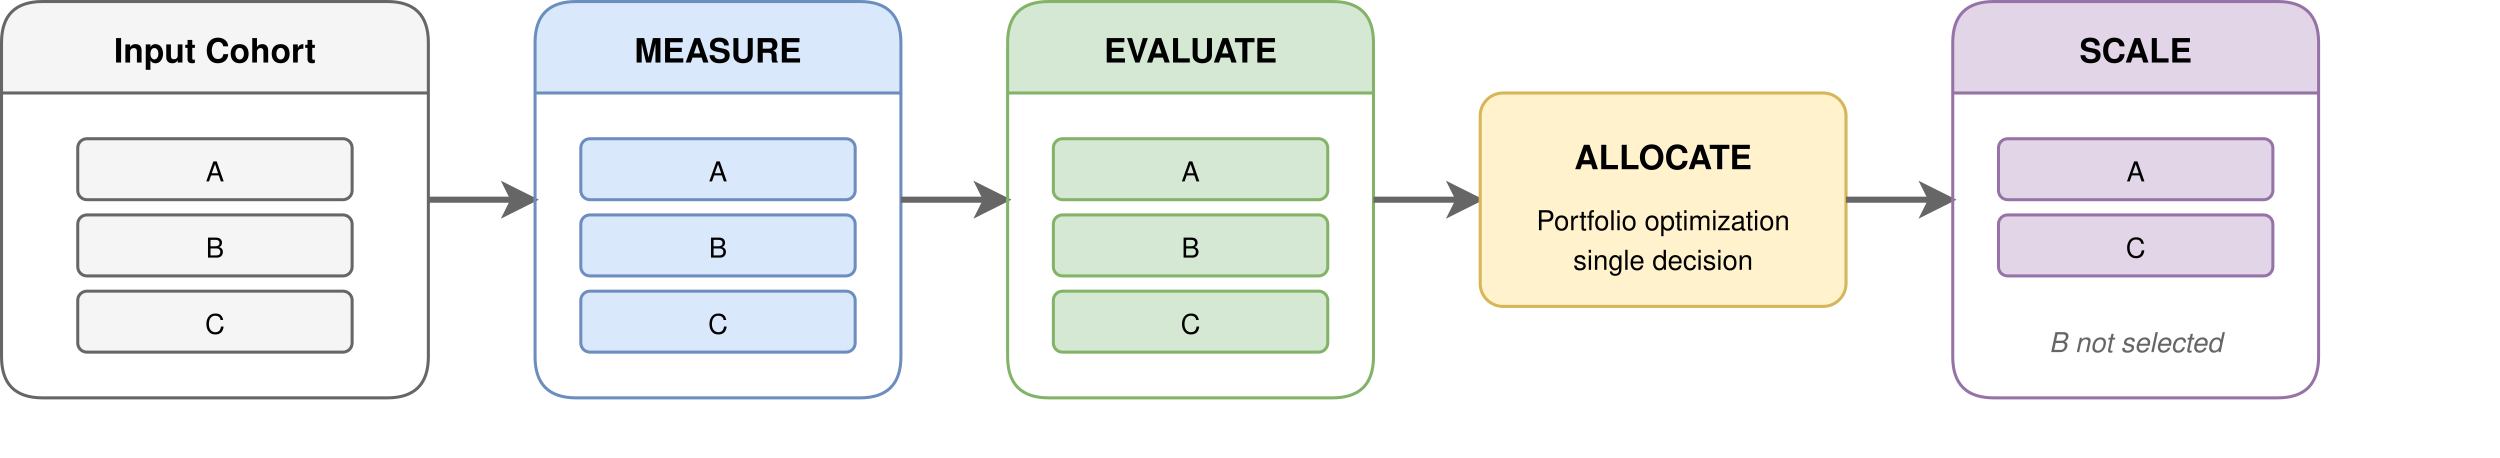
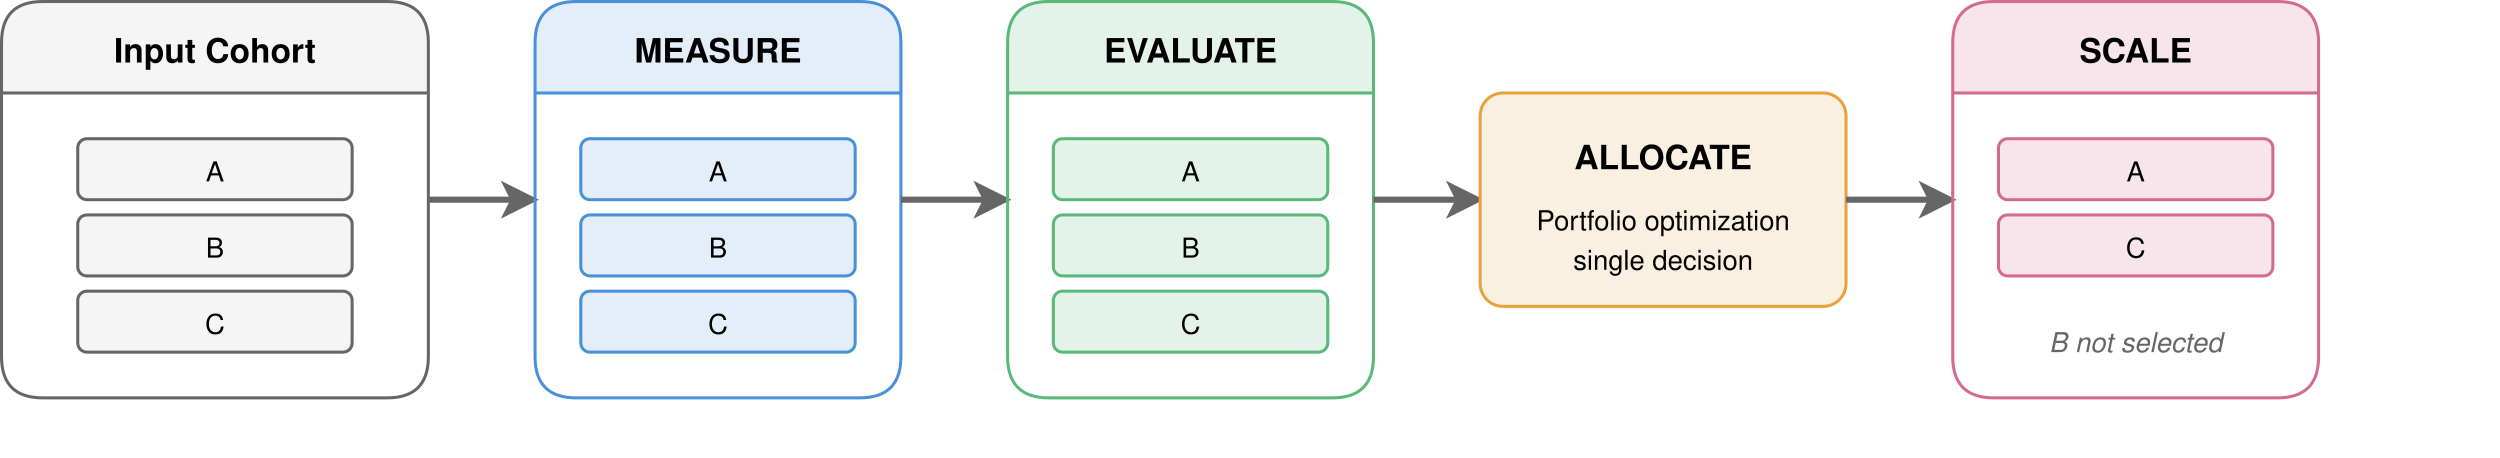
<svg xmlns="http://www.w3.org/2000/svg" style="background: transparent; background-color: transparent; color-scheme: light dark;" version="1.1" width="820px" height="150px" viewBox="-0.5 -0.5 820 150">
  <defs />
  <g>
    <g data-cell-id="input-group">
      <path d="M 140 30 L 140 13.5 Q 140 0 126.5 0 L 13.5 0 Q 0 0 0 13.5 L 0 30" fill="#f5f5f5" stroke="#666666" stroke-miterlimit="10" style="fill: light-dark(rgb(245, 245, 245), rgb(40, 40, 40)); stroke: light-dark(rgb(102, 102, 102), rgb(149, 149, 149));" />
      <path d="M 0 30 L 0 116.5 Q 0 130 13.5 130 L 126.5 130 Q 140 130 140 116.5 L 140 30" fill="none" stroke="#666666" stroke-miterlimit="10" style="stroke: light-dark(rgb(102, 102, 102), rgb(149, 149, 149));" />
      <path d="M 0 30 L 140 30" fill="none" stroke="#666666" stroke-miterlimit="10" style="stroke: light-dark(rgb(102, 102, 102), rgb(149, 149, 149));" />
      <text x="70" y="20" fill="#000000" font-family="Helvetica" font-weight="bold" text-anchor="middle" font-size="11px" style="fill: light-dark(rgb(0, 0, 0), rgb(255, 255, 255));">Input Cohort</text>
      <rect x="25" y="45" width="90" height="20" rx="3" ry="3" fill="#f5f5f5" stroke="#666666" style="fill: light-dark(rgb(245, 245, 245), rgb(50, 50, 50)); stroke: light-dark(rgb(102, 102, 102), rgb(149, 149, 149));" />
      <text x="70" y="59" fill="#000000" font-family="Helvetica" text-anchor="middle" font-size="9px" style="fill: light-dark(rgb(0, 0, 0), rgb(255, 255, 255));">A</text>
      <rect x="25" y="70" width="90" height="20" rx="3" ry="3" fill="#f5f5f5" stroke="#666666" style="fill: light-dark(rgb(245, 245, 245), rgb(50, 50, 50)); stroke: light-dark(rgb(102, 102, 102), rgb(149, 149, 149));" />
      <text x="70" y="84" fill="#000000" font-family="Helvetica" text-anchor="middle" font-size="9px" style="fill: light-dark(rgb(0, 0, 0), rgb(255, 255, 255));">B</text>
      <rect x="25" y="95" width="90" height="20" rx="3" ry="3" fill="#f5f5f5" stroke="#666666" style="fill: light-dark(rgb(245, 245, 245), rgb(50, 50, 50)); stroke: light-dark(rgb(102, 102, 102), rgb(149, 149, 149));" />
      <text x="70" y="109" fill="#000000" font-family="Helvetica" text-anchor="middle" font-size="9px" style="fill: light-dark(rgb(0, 0, 0), rgb(255, 255, 255));">C</text>
    </g>
    <g>
      <path d="M 140 65 L 168 65" fill="none" stroke="#666666" stroke-width="2" style="stroke: light-dark(rgb(102, 102, 102), rgb(149, 149, 149));" />
      <path d="M 174 65 L 166 69 L 168 65 L 166 61 Z" fill="#666666" stroke="#666666" stroke-width="2" style="fill: light-dark(rgb(102, 102, 102), rgb(149, 149, 149)); stroke: light-dark(rgb(102, 102, 102), rgb(149, 149, 149));" />
    </g>
    <g data-cell-id="measure-group">
-       <path d="M 295 30 L 295 13.5 Q 295 0 281.5 0 L 188.5 0 Q 175 0 175 13.5 L 175 30" fill="#dae8fc" stroke="#6c8ebf" stroke-miterlimit="10" style="fill: light-dark(rgb(218, 232, 252), rgb(29, 41, 59)); stroke: light-dark(rgb(108, 142, 191), rgb(92, 121, 163));" />
-       <path d="M 175 30 L 175 116.5 Q 175 130 188.5 130 L 281.5 130 Q 295 130 295 116.5 L 295 30" fill="none" stroke="#6c8ebf" stroke-miterlimit="10" style="stroke: light-dark(rgb(108, 142, 191), rgb(92, 121, 163));" />
-       <path d="M 175 30 L 295 30" fill="none" stroke="#6c8ebf" stroke-miterlimit="10" style="stroke: light-dark(rgb(108, 142, 191), rgb(92, 121, 163));" />
+       <path d="M 295 30 L 295 13.5 Q 295 0 281.5 0 L 188.5 0 Q 175 0 175 13.5 L 175 30" fill="#e3eef9" stroke="#4a90d9" stroke-miterlimit="10" style="fill: light-dark(rgb(227, 238, 249), rgb(29, 41, 59)); stroke: light-dark(rgb(74, 144, 217), rgb(55, 108, 170));" />
+       <path d="M 175 30 L 175 116.5 Q 175 130 188.5 130 L 281.5 130 Q 295 130 295 116.5 L 295 30" fill="none" stroke="#4a90d9" stroke-miterlimit="10" style="stroke: light-dark(rgb(74, 144, 217), rgb(55, 108, 170));" />
+       <path d="M 175 30 L 295 30" fill="none" stroke="#4a90d9" stroke-miterlimit="10" style="stroke: light-dark(rgb(74, 144, 217), rgb(55, 108, 170));" />
      <text x="235" y="20" fill="#000000" font-family="Helvetica" font-weight="bold" text-anchor="middle" font-size="11px" style="fill: light-dark(rgb(0, 0, 0), rgb(255, 255, 255));">MEASURE</text>
-       <rect x="190" y="45" width="90" height="20" rx="3" ry="3" fill="#dae8fc" stroke="#6c8ebf" style="fill: light-dark(rgb(218, 232, 252), rgb(29, 41, 59)); stroke: light-dark(rgb(108, 142, 191), rgb(92, 121, 163));" />
+       <rect x="190" y="45" width="90" height="20" rx="3" ry="3" fill="#e3eef9" stroke="#4a90d9" style="fill: light-dark(rgb(227, 238, 249), rgb(29, 41, 59)); stroke: light-dark(rgb(74, 144, 217), rgb(55, 108, 170));" />
      <text x="235" y="59" fill="#000000" font-family="Helvetica" text-anchor="middle" font-size="9px" style="fill: light-dark(rgb(0, 0, 0), rgb(255, 255, 255));">A</text>
-       <rect x="190" y="70" width="90" height="20" rx="3" ry="3" fill="#dae8fc" stroke="#6c8ebf" style="fill: light-dark(rgb(218, 232, 252), rgb(29, 41, 59)); stroke: light-dark(rgb(108, 142, 191), rgb(92, 121, 163));" />
+       <rect x="190" y="70" width="90" height="20" rx="3" ry="3" fill="#e3eef9" stroke="#4a90d9" style="fill: light-dark(rgb(227, 238, 249), rgb(29, 41, 59)); stroke: light-dark(rgb(74, 144, 217), rgb(55, 108, 170));" />
      <text x="235" y="84" fill="#000000" font-family="Helvetica" text-anchor="middle" font-size="9px" style="fill: light-dark(rgb(0, 0, 0), rgb(255, 255, 255));">B</text>
-       <rect x="190" y="95" width="90" height="20" rx="3" ry="3" fill="#dae8fc" stroke="#6c8ebf" style="fill: light-dark(rgb(218, 232, 252), rgb(29, 41, 59)); stroke: light-dark(rgb(108, 142, 191), rgb(92, 121, 163));" />
+       <rect x="190" y="95" width="90" height="20" rx="3" ry="3" fill="#e3eef9" stroke="#4a90d9" style="fill: light-dark(rgb(227, 238, 249), rgb(29, 41, 59)); stroke: light-dark(rgb(74, 144, 217), rgb(55, 108, 170));" />
      <text x="235" y="109" fill="#000000" font-family="Helvetica" text-anchor="middle" font-size="9px" style="fill: light-dark(rgb(0, 0, 0), rgb(255, 255, 255));">C</text>
    </g>
    <g>
      <path d="M 295 65 L 323 65" fill="none" stroke="#666666" stroke-width="2" style="stroke: light-dark(rgb(102, 102, 102), rgb(149, 149, 149));" />
      <path d="M 329 65 L 321 69 L 323 65 L 321 61 Z" fill="#666666" stroke="#666666" stroke-width="2" style="fill: light-dark(rgb(102, 102, 102), rgb(149, 149, 149)); stroke: light-dark(rgb(102, 102, 102), rgb(149, 149, 149));" />
    </g>
    <g data-cell-id="evaluate-group">
-       <path d="M 450 30 L 450 13.5 Q 450 0 436.5 0 L 343.5 0 Q 330 0 330 13.5 L 330 30" fill="#d5e8d4" stroke="#82b366" stroke-miterlimit="10" style="fill: light-dark(rgb(213, 232, 212), rgb(31, 47, 30)); stroke: light-dark(rgb(130, 179, 102), rgb(68, 110, 44));" />
-       <path d="M 330 30 L 330 116.5 Q 330 130 343.5 130 L 436.5 130 Q 450 130 450 116.5 L 450 30" fill="none" stroke="#82b366" stroke-miterlimit="10" style="stroke: light-dark(rgb(130, 179, 102), rgb(68, 110, 44));" />
-       <path d="M 330 30 L 450 30" fill="none" stroke="#82b366" stroke-miterlimit="10" style="stroke: light-dark(rgb(130, 179, 102), rgb(68, 110, 44));" />
+       <path d="M 450 30 L 450 13.5 Q 450 0 436.5 0 L 343.5 0 Q 330 0 330 13.5 L 330 30" fill="#e4f3e9" stroke="#5ab87a" stroke-miterlimit="10" style="fill: light-dark(rgb(228, 243, 233), rgb(31, 47, 30)); stroke: light-dark(rgb(90, 184, 122), rgb(45, 120, 65));" />
+       <path d="M 330 30 L 330 116.5 Q 330 130 343.5 130 L 436.5 130 Q 450 130 450 116.5 L 450 30" fill="none" stroke="#5ab87a" stroke-miterlimit="10" style="stroke: light-dark(rgb(90, 184, 122), rgb(45, 120, 65));" />
+       <path d="M 330 30 L 450 30" fill="none" stroke="#5ab87a" stroke-miterlimit="10" style="stroke: light-dark(rgb(90, 184, 122), rgb(45, 120, 65));" />
      <text x="390" y="20" fill="#000000" font-family="Helvetica" font-weight="bold" text-anchor="middle" font-size="11px" style="fill: light-dark(rgb(0, 0, 0), rgb(255, 255, 255));">EVALUATE</text>
-       <rect x="345" y="45" width="90" height="20" rx="3" ry="3" fill="#d5e8d4" stroke="#82b366" style="fill: light-dark(rgb(213, 232, 212), rgb(31, 47, 30)); stroke: light-dark(rgb(130, 179, 102), rgb(68, 110, 44));" />
+       <rect x="345" y="45" width="90" height="20" rx="3" ry="3" fill="#e4f3e9" stroke="#5ab87a" style="fill: light-dark(rgb(228, 243, 233), rgb(31, 47, 30)); stroke: light-dark(rgb(90, 184, 122), rgb(45, 120, 65));" />
      <text x="390" y="59" fill="#000000" font-family="Helvetica" text-anchor="middle" font-size="9px" style="fill: light-dark(rgb(0, 0, 0), rgb(255, 255, 255));">A</text>
-       <rect x="345" y="70" width="90" height="20" rx="3" ry="3" fill="#d5e8d4" stroke="#82b366" style="fill: light-dark(rgb(213, 232, 212), rgb(31, 47, 30)); stroke: light-dark(rgb(130, 179, 102), rgb(68, 110, 44));" />
+       <rect x="345" y="70" width="90" height="20" rx="3" ry="3" fill="#e4f3e9" stroke="#5ab87a" style="fill: light-dark(rgb(228, 243, 233), rgb(31, 47, 30)); stroke: light-dark(rgb(90, 184, 122), rgb(45, 120, 65));" />
      <text x="390" y="84" fill="#000000" font-family="Helvetica" text-anchor="middle" font-size="9px" style="fill: light-dark(rgb(0, 0, 0), rgb(255, 255, 255));">B</text>
-       <rect x="345" y="95" width="90" height="20" rx="3" ry="3" fill="#d5e8d4" stroke="#82b366" style="fill: light-dark(rgb(213, 232, 212), rgb(31, 47, 30)); stroke: light-dark(rgb(130, 179, 102), rgb(68, 110, 44));" />
+       <rect x="345" y="95" width="90" height="20" rx="3" ry="3" fill="#e4f3e9" stroke="#5ab87a" style="fill: light-dark(rgb(228, 243, 233), rgb(31, 47, 30)); stroke: light-dark(rgb(90, 184, 122), rgb(45, 120, 65));" />
      <text x="390" y="109" fill="#000000" font-family="Helvetica" text-anchor="middle" font-size="9px" style="fill: light-dark(rgb(0, 0, 0), rgb(255, 255, 255));">C</text>
    </g>
    <g>
      <path d="M 450 65 L 478 65" fill="none" stroke="#666666" stroke-width="2" style="stroke: light-dark(rgb(102, 102, 102), rgb(149, 149, 149));" />
      <path d="M 484 65 L 476 69 L 478 65 L 476 61 Z" fill="#666666" stroke="#666666" stroke-width="2" style="fill: light-dark(rgb(102, 102, 102), rgb(149, 149, 149)); stroke: light-dark(rgb(102, 102, 102), rgb(149, 149, 149));" />
    </g>
    <g data-cell-id="allocate-group">
-       <rect x="485" y="30" width="120" height="70" rx="7.5" ry="7.5" fill="#fff2cc" stroke="#d6b656" style="fill: light-dark(rgb(255, 242, 204), rgb(40, 29, 0)); stroke: light-dark(rgb(214, 182, 86), rgb(109, 81, 0));" />
+       <rect x="485" y="30" width="120" height="70" rx="7.5" ry="7.5" fill="#faf0e1" stroke="#e8a23c" style="fill: light-dark(rgb(250, 240, 225), rgb(54, 33, 10)); stroke: light-dark(rgb(232, 162, 60), rgb(140, 95, 20));" />
      <text x="545" y="55" fill="#000000" font-family="Helvetica" font-weight="bold" text-anchor="middle" font-size="11px" style="fill: light-dark(rgb(0, 0, 0), rgb(255, 255, 255));">ALLOCATE</text>
      <text x="545" y="75" fill="#000000" font-family="Helvetica" text-anchor="middle" font-size="9px" style="fill: light-dark(rgb(0, 0, 0), rgb(255, 255, 255));">Portfolio optimization</text>
      <text x="545" y="88" fill="#000000" font-family="Helvetica" text-anchor="middle" font-size="9px" style="fill: light-dark(rgb(0, 0, 0), rgb(255, 255, 255));">single decision</text>
    </g>
    <g>
      <path d="M 605 65 L 633 65" fill="none" stroke="#666666" stroke-width="2" style="stroke: light-dark(rgb(102, 102, 102), rgb(149, 149, 149));" />
      <path d="M 639 65 L 631 69 L 633 65 L 631 61 Z" fill="#666666" stroke="#666666" stroke-width="2" style="fill: light-dark(rgb(102, 102, 102), rgb(149, 149, 149)); stroke: light-dark(rgb(102, 102, 102), rgb(149, 149, 149));" />
    </g>
    <g data-cell-id="scale-group">
-       <path d="M 760 30 L 760 13.5 Q 760 0 746.5 0 L 653.5 0 Q 640 0 640 13.5 L 640 30" fill="#e1d5e7" stroke="#9673a6" stroke-miterlimit="10" style="fill: light-dark(rgb(225, 213, 231), rgb(57, 47, 63)); stroke: light-dark(rgb(150, 115, 166), rgb(149, 119, 163));" />
-       <path d="M 640 30 L 640 116.5 Q 640 130 653.5 130 L 746.5 130 Q 760 130 760 116.5 L 760 30" fill="none" stroke="#9673a6" stroke-miterlimit="10" style="stroke: light-dark(rgb(150, 115, 166), rgb(149, 119, 163));" />
-       <path d="M 640 30 L 760 30" fill="none" stroke="#9673a6" stroke-miterlimit="10" style="stroke: light-dark(rgb(150, 115, 166), rgb(149, 119, 163));" />
+       <path d="M 760 30 L 760 13.5 Q 760 0 746.5 0 L 653.5 0 Q 640 0 640 13.5 L 640 30" fill="#f7e5eb" stroke="#d46b8a" stroke-miterlimit="10" style="fill: light-dark(rgb(247, 229, 235), rgb(63, 35, 45)); stroke: light-dark(rgb(212, 107, 138), rgb(160, 70, 100));" />
+       <path d="M 640 30 L 640 116.5 Q 640 130 653.5 130 L 746.5 130 Q 760 130 760 116.5 L 760 30" fill="none" stroke="#d46b8a" stroke-miterlimit="10" style="stroke: light-dark(rgb(212, 107, 138), rgb(160, 70, 100));" />
+       <path d="M 640 30 L 760 30" fill="none" stroke="#d46b8a" stroke-miterlimit="10" style="stroke: light-dark(rgb(212, 107, 138), rgb(160, 70, 100));" />
      <text x="700" y="20" fill="#000000" font-family="Helvetica" font-weight="bold" text-anchor="middle" font-size="11px" style="fill: light-dark(rgb(0, 0, 0), rgb(255, 255, 255));">SCALE</text>
-       <rect x="655" y="45" width="90" height="20" rx="3" ry="3" fill="#e1d5e7" stroke="#9673a6" style="fill: light-dark(rgb(225, 213, 231), rgb(57, 47, 63)); stroke: light-dark(rgb(150, 115, 166), rgb(149, 119, 163));" />
+       <rect x="655" y="45" width="90" height="20" rx="3" ry="3" fill="#f7e5eb" stroke="#d46b8a" style="fill: light-dark(rgb(247, 229, 235), rgb(63, 35, 45)); stroke: light-dark(rgb(212, 107, 138), rgb(160, 70, 100));" />
      <text x="700" y="59" fill="#000000" font-family="Helvetica" text-anchor="middle" font-size="9px" style="fill: light-dark(rgb(0, 0, 0), rgb(255, 255, 255));">A</text>
-       <rect x="655" y="70" width="90" height="20" rx="3" ry="3" fill="#e1d5e7" stroke="#9673a6" style="fill: light-dark(rgb(225, 213, 231), rgb(57, 47, 63)); stroke: light-dark(rgb(150, 115, 166), rgb(149, 119, 163));" />
+       <rect x="655" y="70" width="90" height="20" rx="3" ry="3" fill="#f7e5eb" stroke="#d46b8a" style="fill: light-dark(rgb(247, 229, 235), rgb(63, 35, 45)); stroke: light-dark(rgb(212, 107, 138), rgb(160, 70, 100));" />
      <text x="700" y="84" fill="#000000" font-family="Helvetica" text-anchor="middle" font-size="9px" style="fill: light-dark(rgb(0, 0, 0), rgb(255, 255, 255));">C</text>
      <text x="700" y="115" fill="#666666" font-family="Helvetica" font-style="italic" text-anchor="middle" font-size="9px" style="fill: light-dark(rgb(102, 102, 102), rgb(180, 180, 180));">B not selected</text>
    </g>
  </g>
</svg>
